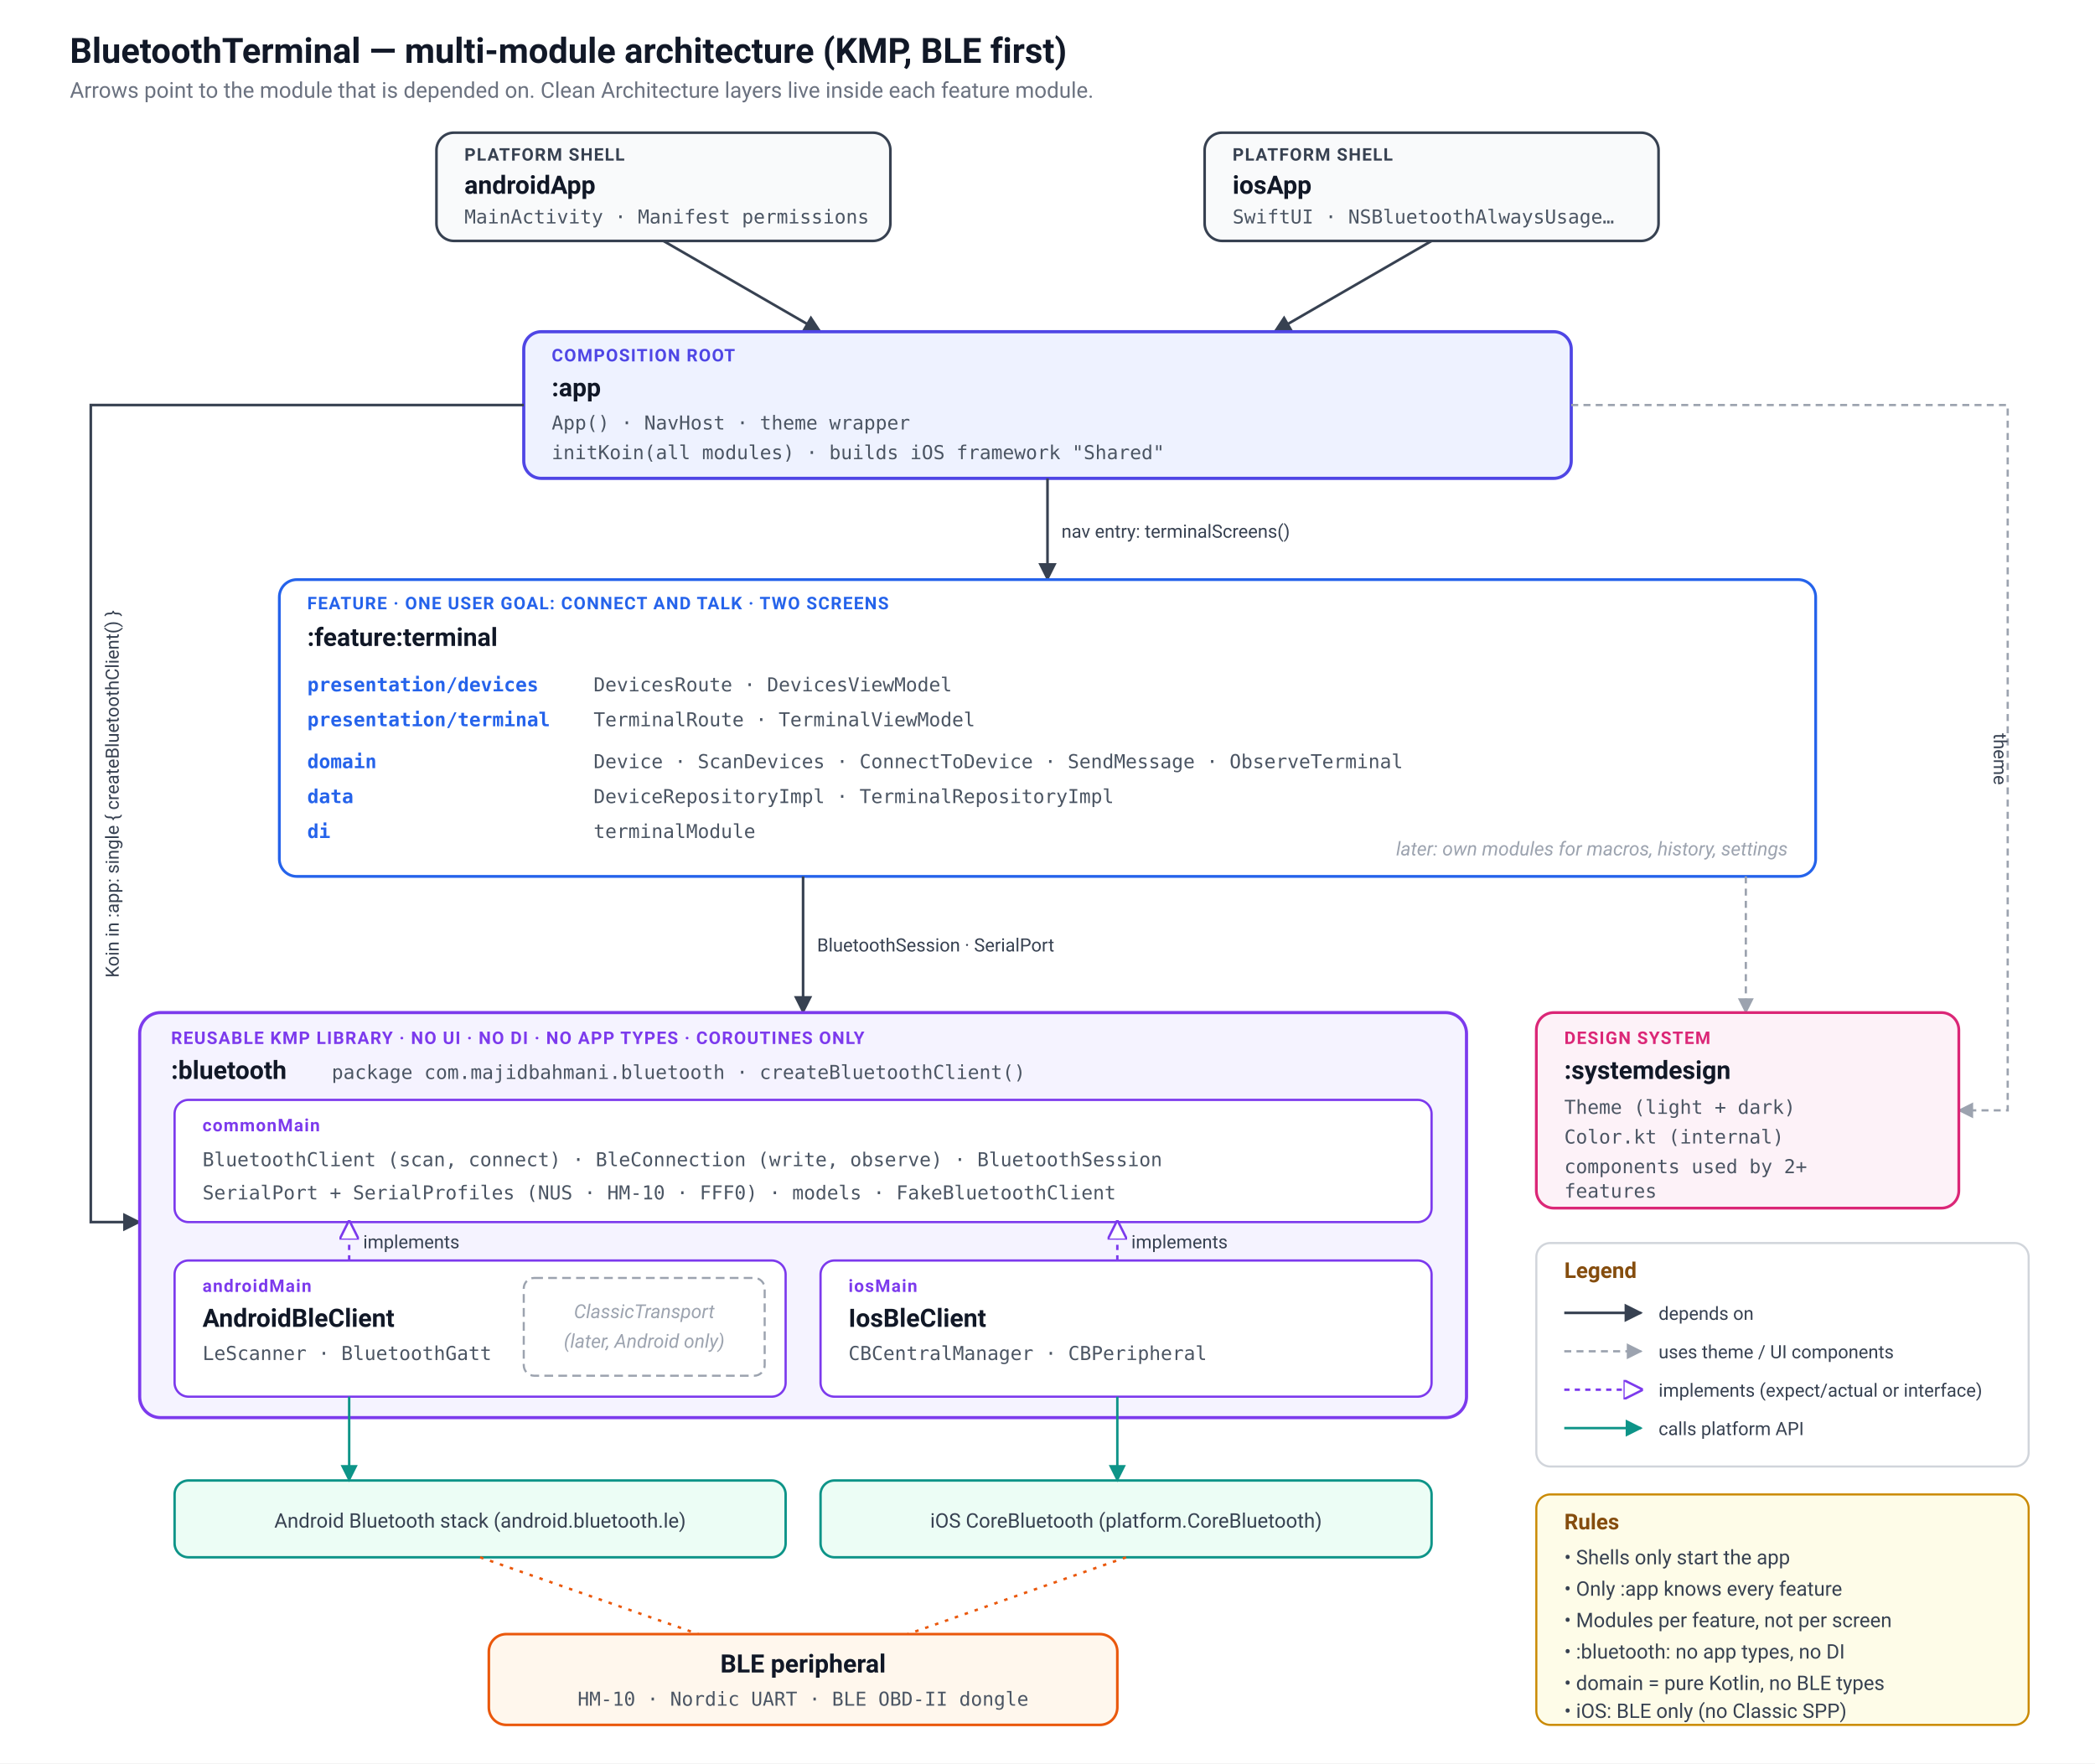
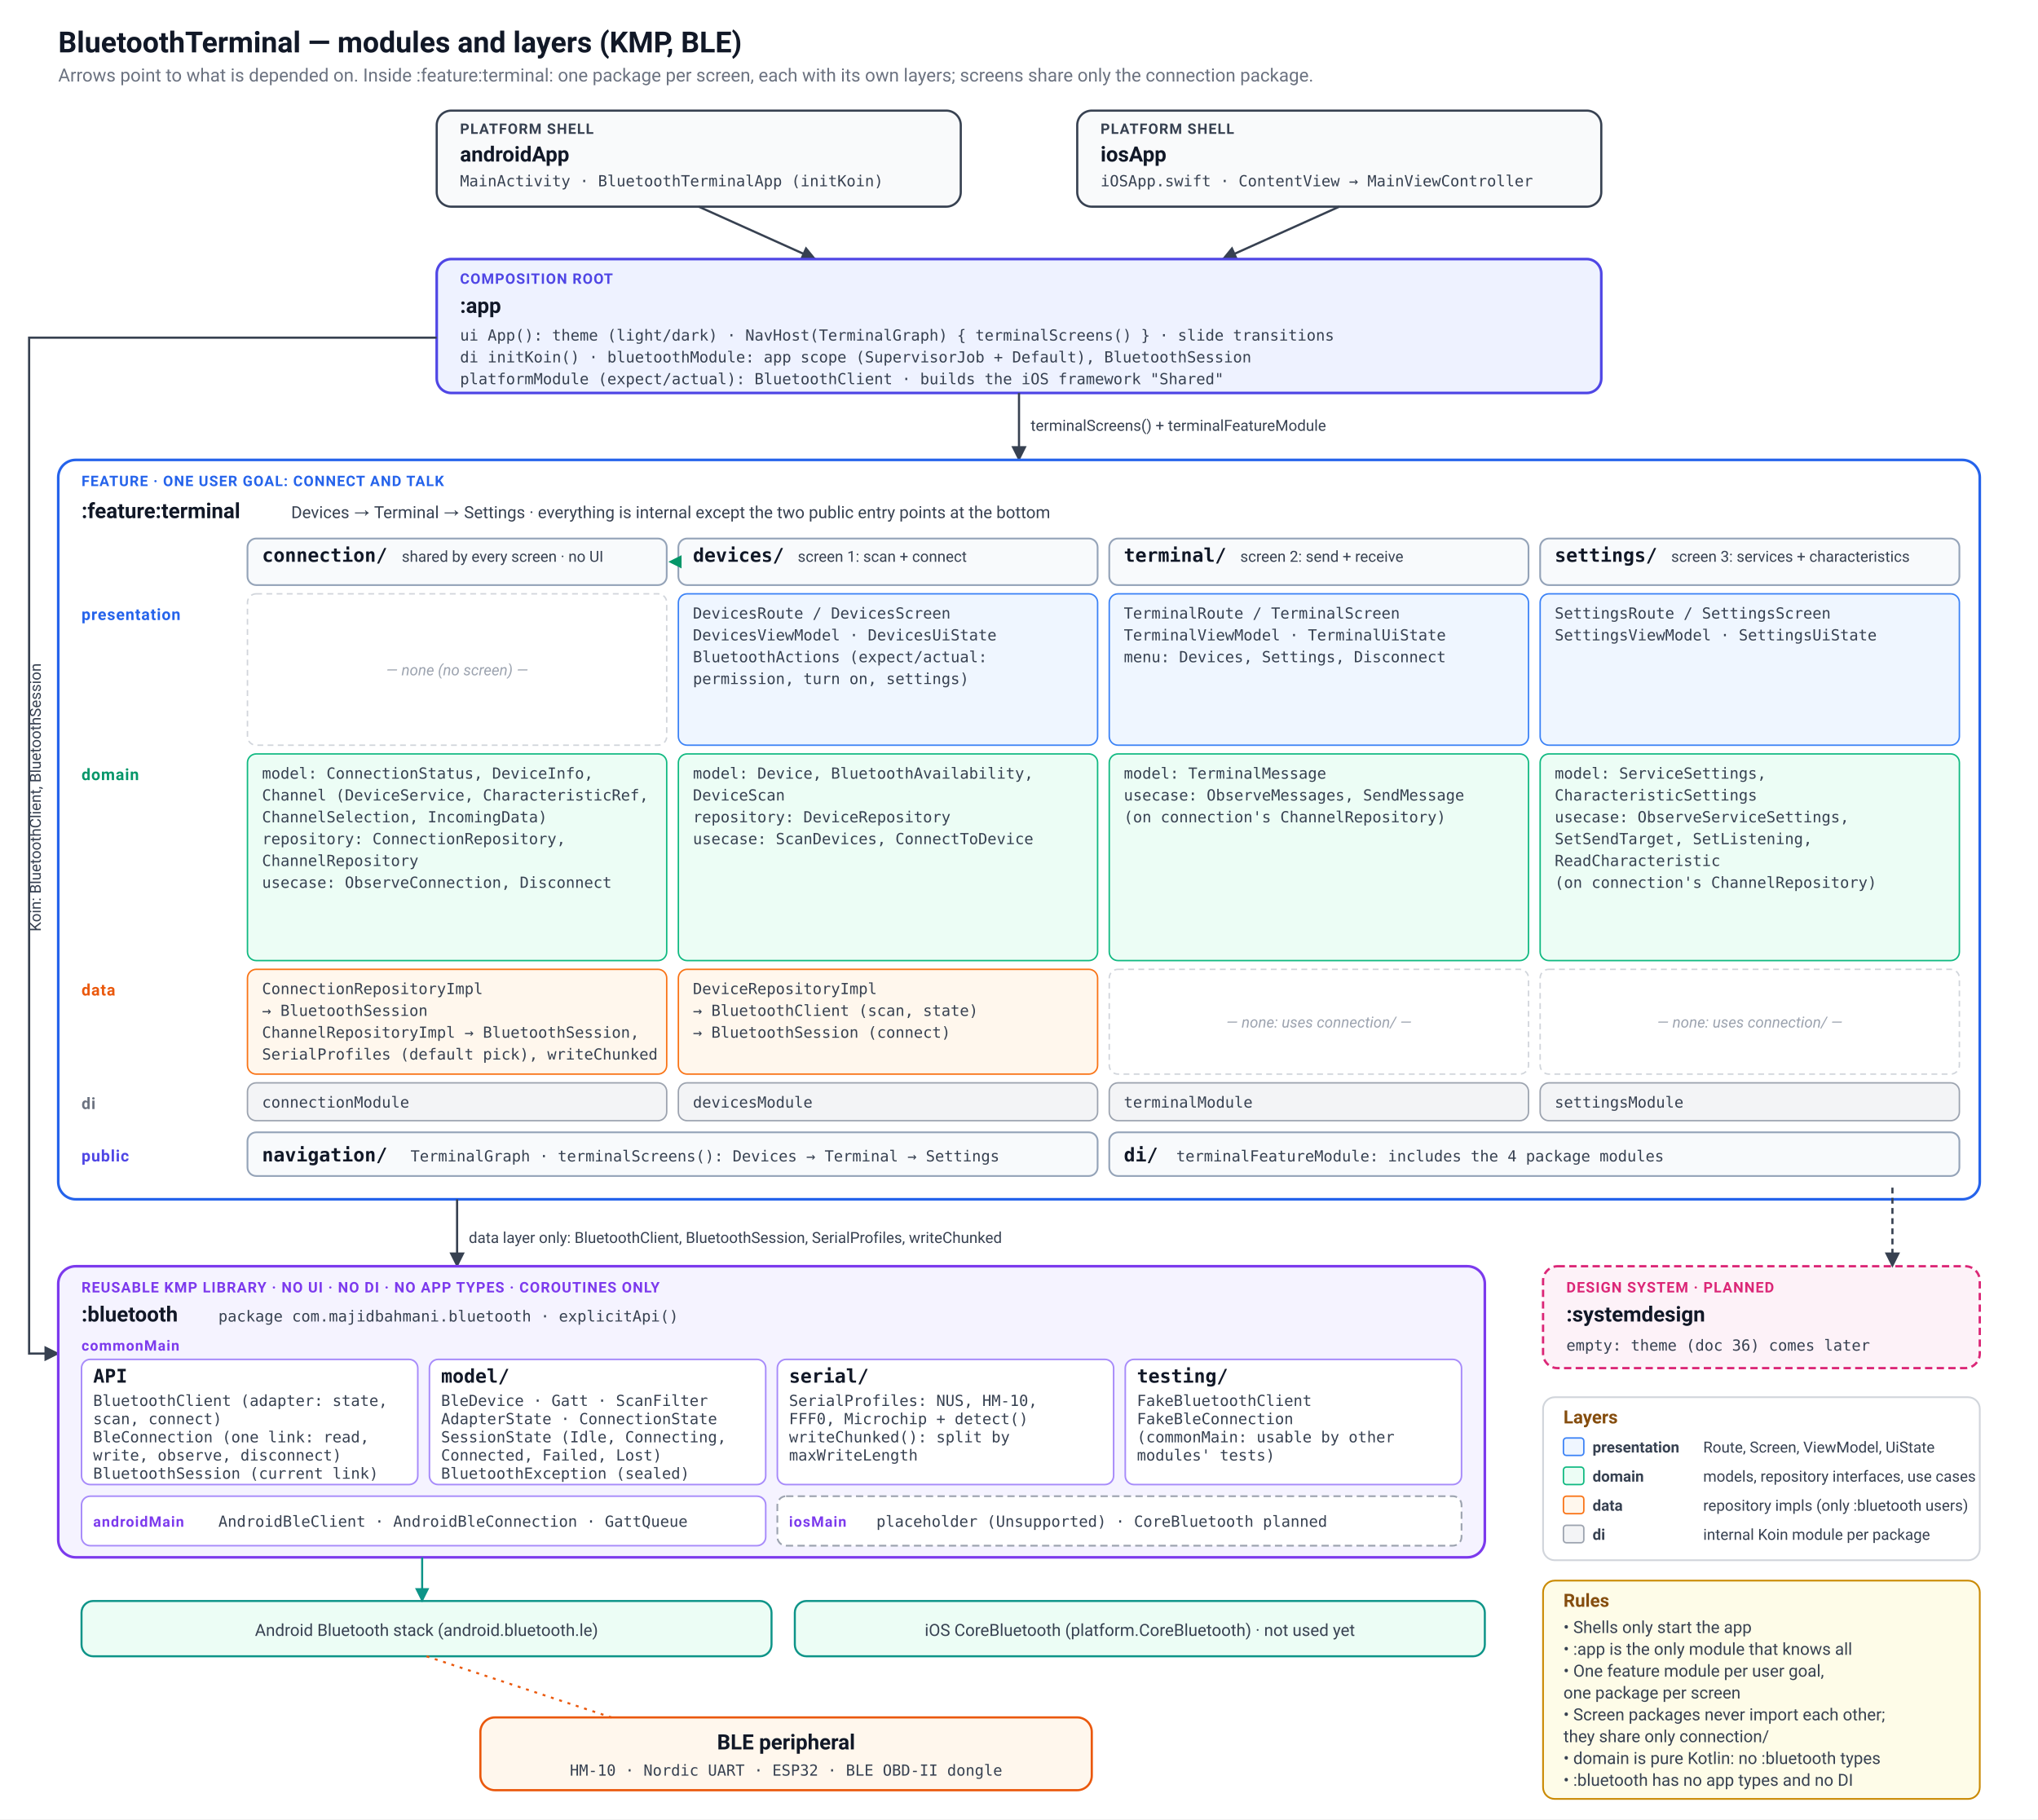
- <svg xmlns="http://www.w3.org/2000/svg" viewBox="0 0 1200 1010" width="1200" height="1010" font-family="-apple-system, Segoe UI, Roboto, Helvetica, Arial, sans-serif">
+ <svg xmlns="http://www.w3.org/2000/svg" viewBox="0 0 1400 1250" width="1400" height="1250" font-family="-apple-system, Segoe UI, Roboto, Helvetica, Arial, sans-serif">
  <defs>
    <marker id="arrow" viewBox="0 0 10 10" refX="9" refY="5" markerWidth="7" markerHeight="7" orient="auto-start-reverse">
      <path d="M0,0 L10,5 L0,10 z" fill="#374151" />
    </marker>
-     <marker id="arrowUi" viewBox="0 0 10 10" refX="9" refY="5" markerWidth="7" markerHeight="7" orient="auto-start-reverse">
-       <path d="M0,0 L10,5 L0,10 z" fill="#9ca3af" />
+     <marker id="arrowUse" viewBox="0 0 10 10" refX="9" refY="5" markerWidth="7" markerHeight="7" orient="auto-start-reverse">
+       <path d="M0,0 L10,5 L0,10 z" fill="#059669" />
    </marker>
    <marker id="arrowImpl" viewBox="0 0 10 10" refX="9" refY="5" markerWidth="8" markerHeight="8" orient="auto-start-reverse">
      <path d="M0,0 L10,5 L0,10 z" fill="#ffffff" stroke="#7c3aed" stroke-width="1.2" />
    </marker>
    <marker id="arrowOs" viewBox="0 0 10 10" refX="9" refY="5" markerWidth="7" markerHeight="7" orient="auto-start-reverse">
      <path d="M0,0 L10,5 L0,10 z" fill="#0d9488" />
    </marker>
    <style>
      .shell { fill: #f9fafb; stroke: #374151; stroke-width: 1.5; }
      .root { fill: #eef2ff; stroke: #4f46e5; stroke-width: 1.8; }
-       .feature { fill: #ffffff; stroke: #2563eb; stroke-width: 1.6; }
+       .feature { fill: #ffffff; stroke: #2563eb; stroke-width: 1.8; }
+       .pkg { fill: #f8fafc; stroke: #94a3b8; stroke-width: 1.2; }
+       .pres { fill: #eff6ff; stroke: #3b82f6; stroke-width: 1; }
+       .dom { fill: #ecfdf5; stroke: #10b981; stroke-width: 1; }
+       .data { fill: #fff7ed; stroke: #f97316; stroke-width: 1; }
+       .di { fill: #f3f4f6; stroke: #9ca3af; stroke-width: 1; }
+       .none { fill: #ffffff; stroke: #d1d5db; stroke-width: 1; stroke-dasharray: 4 3; }
      .lib { fill: #f5f3ff; stroke: #7c3aed; stroke-width: 1.8; }
-       .src { fill: #ffffff; stroke: #7c3aed; stroke-width: 1.3; }
+       .src { fill: #ffffff; stroke: #a78bfa; stroke-width: 1.1; }
      .later { fill: #ffffff; stroke: #9ca3af; stroke-width: 1.2; stroke-dasharray: 5 3; }
-       .ds { fill: #fdf2f8; stroke: #db2777; stroke-width: 1.6; }
+       .ds { fill: #fdf2f8; stroke: #db2777; stroke-width: 1.6; stroke-dasharray: 5 3; }
      .os { fill: #ecfdf5; stroke: #0d9488; stroke-width: 1.4; }
      .device { fill: #fff7ed; stroke: #ea580c; stroke-width: 1.5; }
      .note { fill: #fefce8; stroke: #ca8a04; stroke-width: 1.2; }
      .legend { fill: #ffffff; stroke: #d1d5db; stroke-width: 1.2; }
      .h1 { font-size: 20px; font-weight: 700; fill: #111827; }
      .h1sub { font-size: 12.5px; fill: #6b7280; }
      .title { font-size: 14.5px; font-weight: 700; fill: #111827; }
+       .pkgTitle { font-size: 13px; font-weight: 700; fill: #111827; font-family: Menlo, Consolas, monospace; }
      .tag { font-size: 10px; font-weight: 700; letter-spacing: 0.6px; }
-       .sub { font-size: 11px; fill: #4b5563; font-family: Menlo, Consolas, monospace; }
-       .layerKey { font-size: 11px; fill: #2563eb; font-weight: 700; font-family: Menlo, Consolas, monospace; }
+       .layer { font-size: 11px; font-weight: 700; letter-spacing: 0.5px; }
+       .sub { font-size: 10.5px; fill: #374151; font-family: Menlo, Consolas, monospace; }
      .text { font-size: 11.5px; fill: #374151; }
-       .muted { font-size: 11px; fill: #9ca3af; font-style: italic; }
+       .muted { font-size: 10.5px; fill: #9ca3af; font-style: italic; }
      .noteTitle { font-size: 12.5px; font-weight: 700; fill: #854d0e; }
      .dep { stroke: #374151; stroke-width: 1.5; fill: none; marker-end: url(#arrow); }
-       .ui { stroke: #9ca3af; stroke-width: 1.3; fill: none; stroke-dasharray: 4 3; marker-end: url(#arrowUi); }
-       .impl { stroke: #7c3aed; stroke-width: 1.4; fill: none; stroke-dasharray: 3 3; marker-end: url(#arrowImpl); }
+       .use { stroke: #059669; stroke-width: 1.3; fill: none; stroke-dasharray: 5 3; marker-end: url(#arrowUse); }
+       .impl { stroke: #7c3aed; stroke-width: 1.3; fill: none; stroke-dasharray: 3 3; marker-end: url(#arrowImpl); }
      .osCall { stroke: #0d9488; stroke-width: 1.4; fill: none; marker-end: url(#arrowOs); }
      .radio { stroke: #ea580c; stroke-width: 1.4; fill: none; stroke-dasharray: 2 4; }
-       .forbid { stroke: #dc2626; stroke-width: 1.6; fill: none; stroke-dasharray: 6 4; }
      .lbl { font-size: 10.5px; fill: #374151; }
-       .lblForbid { font-size: 11px; fill: #dc2626; font-weight: 700; }
    </style>
  </defs>
-   <rect width="1200" height="1010" fill="#ffffff" />
-   <text x="40" y="36" class="h1">BluetoothTerminal — multi-module architecture (KMP, BLE first)</text>
-   <text x="40" y="56" class="h1sub">Arrows point to the module that is depended on. Clean Architecture layers live inside each feature module.</text>
-   <rect x="250" y="76" width="260" height="62" rx="10" class="shell" />
-   <text x="266" y="92" class="tag" fill="#374151">PLATFORM SHELL</text>
-   <text x="266" y="111" class="title">androidApp</text>
-   <text x="266" y="128" class="sub">MainActivity · Manifest permissions</text>
-   <rect x="690" y="76" width="260" height="62" rx="10" class="shell" />
-   <text x="706" y="92" class="tag" fill="#374151">PLATFORM SHELL</text>
-   <text x="706" y="111" class="title">iosApp</text>
-   <text x="706" y="128" class="sub">SwiftUI · NSBluetoothAlwaysUsage…</text>
-   <path d="M380,138 L470,190" class="dep" />
-   <path d="M820,138 L730,190" class="dep" />
-   <rect x="300" y="190" width="600" height="84" rx="10" class="root" />
-   <text x="316" y="207" class="tag" fill="#4f46e5">COMPOSITION ROOT</text>
-   <text x="316" y="227" class="title">:app</text>
-   <text x="316" y="246" class="sub">App() · NavHost · theme wrapper</text>
-   <text x="316" y="263" class="sub">initKoin(all modules) · builds iOS framework "Shared"</text>
-   <path d="M600,274 V332" class="dep" />
-   <text x="608" y="308" class="lbl">nav entry: terminalScreens()</text>
-   <path d="M300,232 H52 V700 H80" class="dep" />
-   <text x="68" y="560" class="lbl" transform="rotate(-90 68 560)">Koin in :app: single { createBluetoothClient() }</text>
-   <path d="M900,232 H1150 V636 H1122" class="ui" />
-   <text x="1142" y="420" class="lbl" transform="rotate(90 1142 420)">theme</text>
-   <rect x="160" y="332" width="880" height="170" rx="10" class="feature" />
-   <text x="176" y="349" class="tag" fill="#2563eb">FEATURE · ONE USER GOAL: CONNECT AND TALK · TWO SCREENS</text>
-   <text x="176" y="370" class="title">:feature:terminal</text>
-   <text x="176" y="396" class="layerKey">presentation/devices</text>
-   <text x="340" y="396" class="sub">DevicesRoute · DevicesViewModel</text>
-   <text x="176" y="416" class="layerKey">presentation/terminal</text>
-   <text x="340" y="416" class="sub">TerminalRoute · TerminalViewModel</text>
-   <text x="176" y="440" class="layerKey">domain</text>
-   <text x="340" y="440" class="sub">Device · ScanDevices · ConnectToDevice · SendMessage · ObserveTerminal</text>
-   <text x="176" y="460" class="layerKey">data</text>
-   <text x="340" y="460" class="sub">DeviceRepositoryImpl · TerminalRepositoryImpl</text>
-   <text x="176" y="480" class="layerKey">di</text>
-   <text x="340" y="480" class="sub">terminalModule</text>
-   <text x="1024" y="490" class="muted" text-anchor="end">later: own modules for macros, history, settings</text>
-   <path d="M460,502 V580" class="dep" />
-   <text x="468" y="545" class="lbl">BluetoothSession · SerialPort</text>
-   <path d="M1000,502 V580" class="ui" />
-   <rect x="80" y="580" width="760" height="232" rx="12" class="lib" />
-   <text x="98" y="598" class="tag" fill="#7c3aed">REUSABLE KMP LIBRARY · NO UI · NO DI · NO APP TYPES · COROUTINES ONLY</text>
-   <text x="98" y="618" class="title">:bluetooth</text>
-   <text x="190" y="618" class="sub">package com.majidbahmani.bluetooth · createBluetoothClient()</text>
-   <rect x="100" y="630" width="720" height="70" rx="8" class="src" />
-   <text x="116" y="648" class="tag" fill="#7c3aed">commonMain</text>
-   <text x="116" y="668" class="sub">BluetoothClient (scan, connect) · BleConnection (write, observe) · BluetoothSession</text>
-   <text x="116" y="687" class="sub">SerialPort + SerialProfiles (NUS · HM-10 · FFF0) · models · FakeBluetoothClient</text>
-   <rect x="100" y="722" width="350" height="78" rx="8" class="src" />
-   <text x="116" y="740" class="tag" fill="#7c3aed">androidMain</text>
-   <text x="116" y="760" class="title">AndroidBleClient</text>
-   <text x="116" y="779" class="sub">LeScanner · BluetoothGatt</text>
-   <rect x="300" y="732" width="138" height="56" rx="6" class="later" />
-   <text x="369" y="755" class="muted" text-anchor="middle">ClassicTransport</text>
-   <text x="369" y="772" class="muted" text-anchor="middle">(later, Android only)</text>
-   <rect x="470" y="722" width="350" height="78" rx="8" class="src" />
-   <text x="486" y="740" class="tag" fill="#7c3aed">iosMain</text>
-   <text x="486" y="760" class="title">IosBleClient</text>
-   <text x="486" y="779" class="sub">CBCentralManager · CBPeripheral</text>
-   <path d="M200,722 V700" class="impl" />
-   <path d="M640,722 V700" class="impl" />
-   <text x="208" y="715" class="lbl" fill="#7c3aed">implements</text>
-   <text x="648" y="715" class="lbl" fill="#7c3aed">implements</text>
-   <rect x="100" y="848" width="350" height="44" rx="8" class="os" />
-   <text x="275" y="875" class="text" text-anchor="middle">Android Bluetooth stack (android.bluetooth.le)</text>
-   <rect x="470" y="848" width="350" height="44" rx="8" class="os" />
-   <text x="645" y="875" class="text" text-anchor="middle">iOS CoreBluetooth (platform.CoreBluetooth)</text>
-   <path d="M200,800 V848" class="osCall" />
-   <path d="M640,800 V848" class="osCall" />
-   <path d="M275,892 L400,936" class="radio" />
-   <path d="M645,892 L520,936" class="radio" />
-   <rect x="280" y="936" width="360" height="52" rx="10" class="device" />
-   <text x="460" y="958" class="title" text-anchor="middle">BLE peripheral</text>
-   <text x="460" y="977" class="sub" text-anchor="middle">HM-10 · Nordic UART · BLE OBD-II dongle</text>
-   <rect x="880" y="580" width="242" height="112" rx="10" class="ds" />
-   <text x="896" y="598" class="tag" fill="#db2777">DESIGN SYSTEM</text>
-   <text x="896" y="618" class="title">:systemdesign</text>
-   <text x="896" y="638" class="sub">Theme (light + dark)</text>
-   <text x="896" y="655" class="sub">Color.kt (internal)</text>
-   <text x="896" y="672" class="sub">components used by 2+</text>
-   <text x="896" y="686" class="sub">features</text>
-   <rect x="880" y="712" width="282" height="128" rx="8" class="legend" />
-   <text x="896" y="732" class="noteTitle" fill="#374151">Legend</text>
-   <path d="M896,752 H940" class="dep" />
-   <text x="950" y="756" class="lbl">depends on</text>
-   <path d="M896,774 H940" class="ui" />
-   <text x="950" y="778" class="lbl">uses theme / UI components</text>
-   <path d="M896,796 H940" class="impl" />
-   <text x="950" y="800" class="lbl">implements (expect/actual or interface)</text>
-   <path d="M896,818 H940" class="osCall" />
-   <text x="950" y="822" class="lbl">calls platform API</text>
-   <rect x="880" y="856" width="282" height="132" rx="8" class="note" />
-   <text x="896" y="876" class="noteTitle">Rules</text>
-   <text x="896" y="896" class="text">• Shells only start the app</text>
-   <text x="896" y="914" class="text">• Only :app knows every feature</text>
-   <text x="896" y="932" class="text">• Modules per feature, not per screen</text>
-   <text x="896" y="950" class="text">• :bluetooth: no app types, no DI</text>
-   <text x="896" y="968" class="text">• domain = pure Kotlin, no BLE types</text>
-   <text x="896" y="984" class="text">• iOS: BLE only (no Classic SPP)</text>
+   <rect width="1400" height="1250" fill="#ffffff" />
+   <text x="40" y="36" class="h1">BluetoothTerminal — modules and layers (KMP, BLE)</text>
+   <text x="40" y="56" class="h1sub">Arrows point to what is depended on. Inside :feature:terminal: one package per screen, each with its own layers; screens share only the connection package.</text>
+   <rect x="300" y="76" width="360" height="66" rx="10" class="shell" />
+   <text x="316" y="92" class="tag" fill="#374151">PLATFORM SHELL</text>
+   <text x="316" y="111" class="title">androidApp</text>
+   <text x="316" y="128" class="sub">MainActivity · BluetoothTerminalApp (initKoin)</text>
+   <rect x="740" y="76" width="360" height="66" rx="10" class="shell" />
+   <text x="756" y="92" class="tag" fill="#374151">PLATFORM SHELL</text>
+   <text x="756" y="111" class="title">iosApp</text>
+   <text x="756" y="128" class="sub">iOSApp.swift · ContentView → MainViewController</text>
+   <path d="M480,142 L560,178" class="dep" />
+   <path d="M920,142 L840,178" class="dep" />
+   <rect x="300" y="178" width="800" height="92" rx="10" class="root" />
+   <text x="316" y="195" class="tag" fill="#4f46e5">COMPOSITION ROOT</text>
+   <text x="316" y="215" class="title">:app</text>
+   <text x="316" y="234" class="sub">ui   App(): theme (light/dark) · NavHost(TerminalGraph) { terminalScreens() } · slide transitions</text>
+   <text x="316" y="249" class="sub">di   initKoin() · bluetoothModule: app scope (SupervisorJob + Default), BluetoothSession</text>
+   <text x="316" y="264" class="sub">     platformModule (expect/actual): BluetoothClient · builds the iOS framework "Shared"</text>
+   <path d="M700,270 V316" class="dep" />
+   <text x="708" y="296" class="lbl">terminalScreens() + terminalFeatureModule</text>
+   <rect x="40" y="316" width="1320" height="508" rx="12" class="feature" />
+   <text x="56" y="334" class="tag" fill="#2563eb">FEATURE · ONE USER GOAL: CONNECT AND TALK</text>
+   <text x="56" y="356" class="title">:feature:terminal</text>
+   <text x="200" y="356" class="text">Devices → Terminal → Settings · everything is internal except the two public entry points at the bottom</text>
+   <text x="56" y="426" class="layer" fill="#2563eb">presentation</text>
+   <text x="56" y="536" class="layer" fill="#059669">domain</text>
+   <text x="56" y="684" class="layer" fill="#ea580c">data</text>
+   <text x="56" y="762" class="layer" fill="#6b7280">di</text>
+   <rect x="170" y="370" width="288" height="32" rx="6" class="pkg" />
+   <text x="180" y="386" class="pkgTitle">connection/</text>
+   <text x="276" y="386" class="lbl">shared by every screen · no UI</text>
+   <rect x="170" y="408" width="288" height="104" rx="6" class="none" />
+   <text x="314.0" y="464.0" class="muted" text-anchor="middle">— none (no screen) —</text>
+   <rect x="170" y="518" width="288" height="142" rx="6" class="dom" />
+   <text x="180" y="535" class="sub">model: ConnectionStatus, DeviceInfo,</text>
+   <text x="180" y="550" class="sub">  Channel (DeviceService, CharacteristicRef,</text>
+   <text x="180" y="565" class="sub">  ChannelSelection, IncomingData)</text>
+   <text x="180" y="580" class="sub">repository: ConnectionRepository,</text>
+   <text x="180" y="595" class="sub">  ChannelRepository</text>
+   <text x="180" y="610" class="sub">usecase: ObserveConnection, Disconnect</text>
+   <rect x="170" y="666" width="288" height="72" rx="6" class="data" />
+   <text x="180" y="683" class="sub">ConnectionRepositoryImpl</text>
+   <text x="180" y="698" class="sub">  → BluetoothSession</text>
+   <text x="180" y="713" class="sub">ChannelRepositoryImpl → BluetoothSession,</text>
+   <text x="180" y="728" class="sub">  SerialProfiles (default pick), writeChunked</text>
+   <rect x="170" y="744" width="288" height="26" rx="6" class="di" />
+   <text x="180" y="761" class="sub">connectionModule</text>
+   <rect x="466" y="370" width="288" height="32" rx="6" class="pkg" />
+   <text x="476" y="386" class="pkgTitle">devices/</text>
+   <text x="548" y="386" class="lbl">screen 1: scan + connect</text>
+   <rect x="466" y="408" width="288" height="104" rx="6" class="pres" />
+   <text x="476" y="425" class="sub">DevicesRoute / DevicesScreen</text>
+   <text x="476" y="440" class="sub">DevicesViewModel · DevicesUiState</text>
+   <text x="476" y="455" class="sub">BluetoothActions (expect/actual:</text>
+   <text x="476" y="470" class="sub">  permission, turn on, settings)</text>
+   <rect x="466" y="518" width="288" height="142" rx="6" class="dom" />
+   <text x="476" y="535" class="sub">model: Device, BluetoothAvailability,</text>
+   <text x="476" y="550" class="sub">  DeviceScan</text>
+   <text x="476" y="565" class="sub">repository: DeviceRepository</text>
+   <text x="476" y="580" class="sub">usecase: ScanDevices, ConnectToDevice</text>
+   <rect x="466" y="666" width="288" height="72" rx="6" class="data" />
+   <text x="476" y="683" class="sub">DeviceRepositoryImpl</text>
+   <text x="476" y="698" class="sub">  → BluetoothClient (scan, state)</text>
+   <text x="476" y="713" class="sub">  → BluetoothSession (connect)</text>
+   <rect x="466" y="744" width="288" height="26" rx="6" class="di" />
+   <text x="476" y="761" class="sub">devicesModule</text>
+   <rect x="762" y="370" width="288" height="32" rx="6" class="pkg" />
+   <text x="772" y="386" class="pkgTitle">terminal/</text>
+   <text x="852" y="386" class="lbl">screen 2: send + receive</text>
+   <rect x="762" y="408" width="288" height="104" rx="6" class="pres" />
+   <text x="772" y="425" class="sub">TerminalRoute / TerminalScreen</text>
+   <text x="772" y="440" class="sub">TerminalViewModel · TerminalUiState</text>
+   <text x="772" y="455" class="sub">menu: Devices, Settings, Disconnect</text>
+   <rect x="762" y="518" width="288" height="142" rx="6" class="dom" />
+   <text x="772" y="535" class="sub">model: TerminalMessage</text>
+   <text x="772" y="550" class="sub">usecase: ObserveMessages, SendMessage</text>
+   <text x="772" y="565" class="sub">  (on connection's ChannelRepository)</text>
+   <rect x="762" y="666" width="288" height="72" rx="6" class="none" />
+   <text x="906.0" y="706.0" class="muted" text-anchor="middle">— none: uses connection/ —</text>
+   <rect x="762" y="744" width="288" height="26" rx="6" class="di" />
+   <text x="772" y="761" class="sub">terminalModule</text>
+   <rect x="1058" y="370" width="288" height="32" rx="6" class="pkg" />
+   <text x="1068" y="386" class="pkgTitle">settings/</text>
+   <text x="1148" y="386" class="lbl">screen 3: services + characteristics</text>
+   <rect x="1058" y="408" width="288" height="104" rx="6" class="pres" />
+   <text x="1068" y="425" class="sub">SettingsRoute / SettingsScreen</text>
+   <text x="1068" y="440" class="sub">SettingsViewModel · SettingsUiState</text>
+   <rect x="1058" y="518" width="288" height="142" rx="6" class="dom" />
+   <text x="1068" y="535" class="sub">model: ServiceSettings,</text>
+   <text x="1068" y="550" class="sub">  CharacteristicSettings</text>
+   <text x="1068" y="565" class="sub">usecase: ObserveServiceSettings,</text>
+   <text x="1068" y="580" class="sub">  SetSendTarget, SetListening,</text>
+   <text x="1068" y="595" class="sub">  ReadCharacteristic</text>
+   <text x="1068" y="610" class="sub">  (on connection's ChannelRepository)</text>
+   <rect x="1058" y="666" width="288" height="72" rx="6" class="none" />
+   <text x="1202.0" y="706.0" class="muted" text-anchor="middle">— none: uses connection/ —</text>
+   <rect x="1058" y="744" width="288" height="26" rx="6" class="di" />
+   <text x="1068" y="761" class="sub">settingsModule</text>
+   <path d="M466,386 H460" class="use" />
+   <rect x="170" y="778" width="584" height="30" rx="6" class="pkg" />
+   <text x="180" y="798" class="pkgTitle">navigation/</text>
+   <text x="282" y="798" class="sub">TerminalGraph · terminalScreens(): Devices → Terminal → Settings</text>
+   <rect x="762" y="778" width="584" height="30" rx="6" class="pkg" />
+   <text x="772" y="798" class="pkgTitle">di/</text>
+   <text x="808" y="798" class="sub">terminalFeatureModule: includes the 4 package modules</text>
+   <text x="56" y="798" class="layer" fill="#4f46e5">public</text>
+   <path d="M314.0,824 V870" class="dep" />
+   <text x="322.0" y="854" class="lbl">data layer only: BluetoothClient, BluetoothSession, SerialProfiles, writeChunked</text>
+   <path d="M300,232 H20 V930 H40" class="dep" />
+   <text x="28" y="640" class="lbl" transform="rotate(-90 28 640)">Koin: BluetoothClient, BluetoothSession</text>
+   <rect x="40" y="870" width="980" height="200" rx="12" class="lib" />
+   <text x="56" y="888" class="tag" fill="#7c3aed">REUSABLE KMP LIBRARY · NO UI · NO DI · NO APP TYPES · COROUTINES ONLY</text>
+   <text x="56" y="908" class="title">:bluetooth</text>
+   <text x="150" y="908" class="sub">package com.majidbahmani.bluetooth · explicitApi()</text>
+   <text x="56" y="928" class="tag" fill="#7c3aed">commonMain</text>
+   <rect x="56.0" y="934" width="231.0" height="86" rx="6" class="src" />
+   <text x="64.0" y="950" class="pkgTitle">API</text>
+   <text x="64.0" y="966.0" class="sub">BluetoothClient (adapter: state,</text>
+   <text x="64.0" y="978.5" class="sub">  scan, connect)</text>
+   <text x="64.0" y="991.0" class="sub">BleConnection (one link: read,</text>
+   <text x="64.0" y="1003.5" class="sub">  write, observe, disconnect)</text>
+   <text x="64.0" y="1016.0" class="sub">BluetoothSession (current link)</text>
+   <rect x="295.0" y="934" width="231.0" height="86" rx="6" class="src" />
+   <text x="303.0" y="950" class="pkgTitle">model/</text>
+   <text x="303.0" y="966.0" class="sub">BleDevice · Gatt · ScanFilter</text>
+   <text x="303.0" y="978.5" class="sub">AdapterState · ConnectionState</text>
+   <text x="303.0" y="991.0" class="sub">SessionState (Idle, Connecting,</text>
+   <text x="303.0" y="1003.5" class="sub">  Connected, Failed, Lost)</text>
+   <text x="303.0" y="1016.0" class="sub">BluetoothException (sealed)</text>
+   <rect x="534.0" y="934" width="231.0" height="86" rx="6" class="src" />
+   <text x="542.0" y="950" class="pkgTitle">serial/</text>
+   <text x="542.0" y="966.0" class="sub">SerialProfiles: NUS, HM-10,</text>
+   <text x="542.0" y="978.5" class="sub">  FFF0, Microchip + detect()</text>
+   <text x="542.0" y="991.0" class="sub">writeChunked(): split by</text>
+   <text x="542.0" y="1003.5" class="sub">  maxWriteLength</text>
+   <rect x="773.0" y="934" width="231.0" height="86" rx="6" class="src" />
+   <text x="781.0" y="950" class="pkgTitle">testing/</text>
+   <text x="781.0" y="966.0" class="sub">FakeBluetoothClient</text>
+   <text x="781.0" y="978.5" class="sub">FakeBleConnection</text>
+   <text x="781.0" y="991.0" class="sub">(commonMain: usable by other</text>
+   <text x="781.0" y="1003.5" class="sub">  modules' tests)</text>
+   <rect x="56" y="1028" width="470.0" height="34" rx="6" class="src" />
+   <text x="64" y="1049" class="tag" fill="#7c3aed">androidMain</text>
+   <text x="150" y="1049" class="sub">AndroidBleClient · AndroidBleConnection · GattQueue</text>
+   <rect x="534.0" y="1028" width="470.0" height="34" rx="6" class="later" />
+   <text x="542.0" y="1049" class="tag" fill="#7c3aed">iosMain</text>
+   <text x="602.0" y="1049" class="sub">placeholder (Unsupported) · CoreBluetooth planned</text>
+   <rect x="1060" y="870" width="300" height="70" rx="10" class="ds" />
+   <text x="1076" y="888" class="tag" fill="#db2777">DESIGN SYSTEM · PLANNED</text>
+   <text x="1076" y="908" class="title">:systemdesign</text>
+   <text x="1076" y="928" class="sub">empty: theme (doc 36) comes later</text>
+   <path d="M1300,816 V870" class="dep" stroke-dasharray="4 3" />
+   <rect x="56" y="1100" width="474" height="38" rx="8" class="os" />
+   <text x="293" y="1124" class="text" text-anchor="middle">Android Bluetooth stack (android.bluetooth.le)</text>
+   <rect x="546" y="1100" width="474" height="38" rx="8" class="os" />
+   <text x="783" y="1124" class="text" text-anchor="middle">iOS CoreBluetooth (platform.CoreBluetooth) · not used yet</text>
+   <path d="M290,1070 V1100" class="osCall" />
+   <rect x="330" y="1180" width="420" height="50" rx="10" class="device" />
+   <text x="540" y="1202" class="title" text-anchor="middle">BLE peripheral</text>
+   <text x="540" y="1220" class="sub" text-anchor="middle">HM-10 · Nordic UART · ESP32 · BLE OBD-II dongle</text>
+   <path d="M293,1138 L420,1180" class="radio" />
+   <rect x="1060" y="960" width="300" height="112" rx="8" class="legend" />
+   <text x="1074" y="978" class="noteTitle" fill="#374151">Layers</text>
+   <rect x="1074" y="988" width="14" height="12" rx="2" class="pres" />
+   <text x="1094" y="998" class="lbl" font-weight="700">presentation</text>
+   <text x="1170" y="998" class="lbl">Route, Screen, ViewModel, UiState</text>
+   <rect x="1074" y="1008" width="14" height="12" rx="2" class="dom" />
+   <text x="1094" y="1018" class="lbl" font-weight="700">domain</text>
+   <text x="1170" y="1018" class="lbl">models, repository interfaces, use cases</text>
+   <rect x="1074" y="1028" width="14" height="12" rx="2" class="data" />
+   <text x="1094" y="1038" class="lbl" font-weight="700">data</text>
+   <text x="1170" y="1038" class="lbl">repository impls (only :bluetooth users)</text>
+   <rect x="1074" y="1048" width="14" height="12" rx="2" class="di" />
+   <text x="1094" y="1058" class="lbl" font-weight="700">di</text>
+   <text x="1170" y="1058" class="lbl">internal Koin module per package</text>
+   <rect x="1060" y="1086" width="300" height="150" rx="8" class="note" />
+   <text x="1074" y="1104" class="noteTitle">Rules</text>
+   <text x="1074" y="1122" class="text">• Shells only start the app</text>
+   <text x="1074" y="1137" class="text">• :app is the only module that knows all</text>
+   <text x="1074" y="1152" class="text">• One feature module per user goal,</text>
+   <text x="1074" y="1167" class="text">   one package per screen</text>
+   <text x="1074" y="1182" class="text">• Screen packages never import each other;</text>
+   <text x="1074" y="1197" class="text">   they share only connection/</text>
+   <text x="1074" y="1212" class="text">• domain is pure Kotlin: no :bluetooth types</text>
+   <text x="1074" y="1227" class="text">• :bluetooth has no app types and no DI</text>
</svg>
